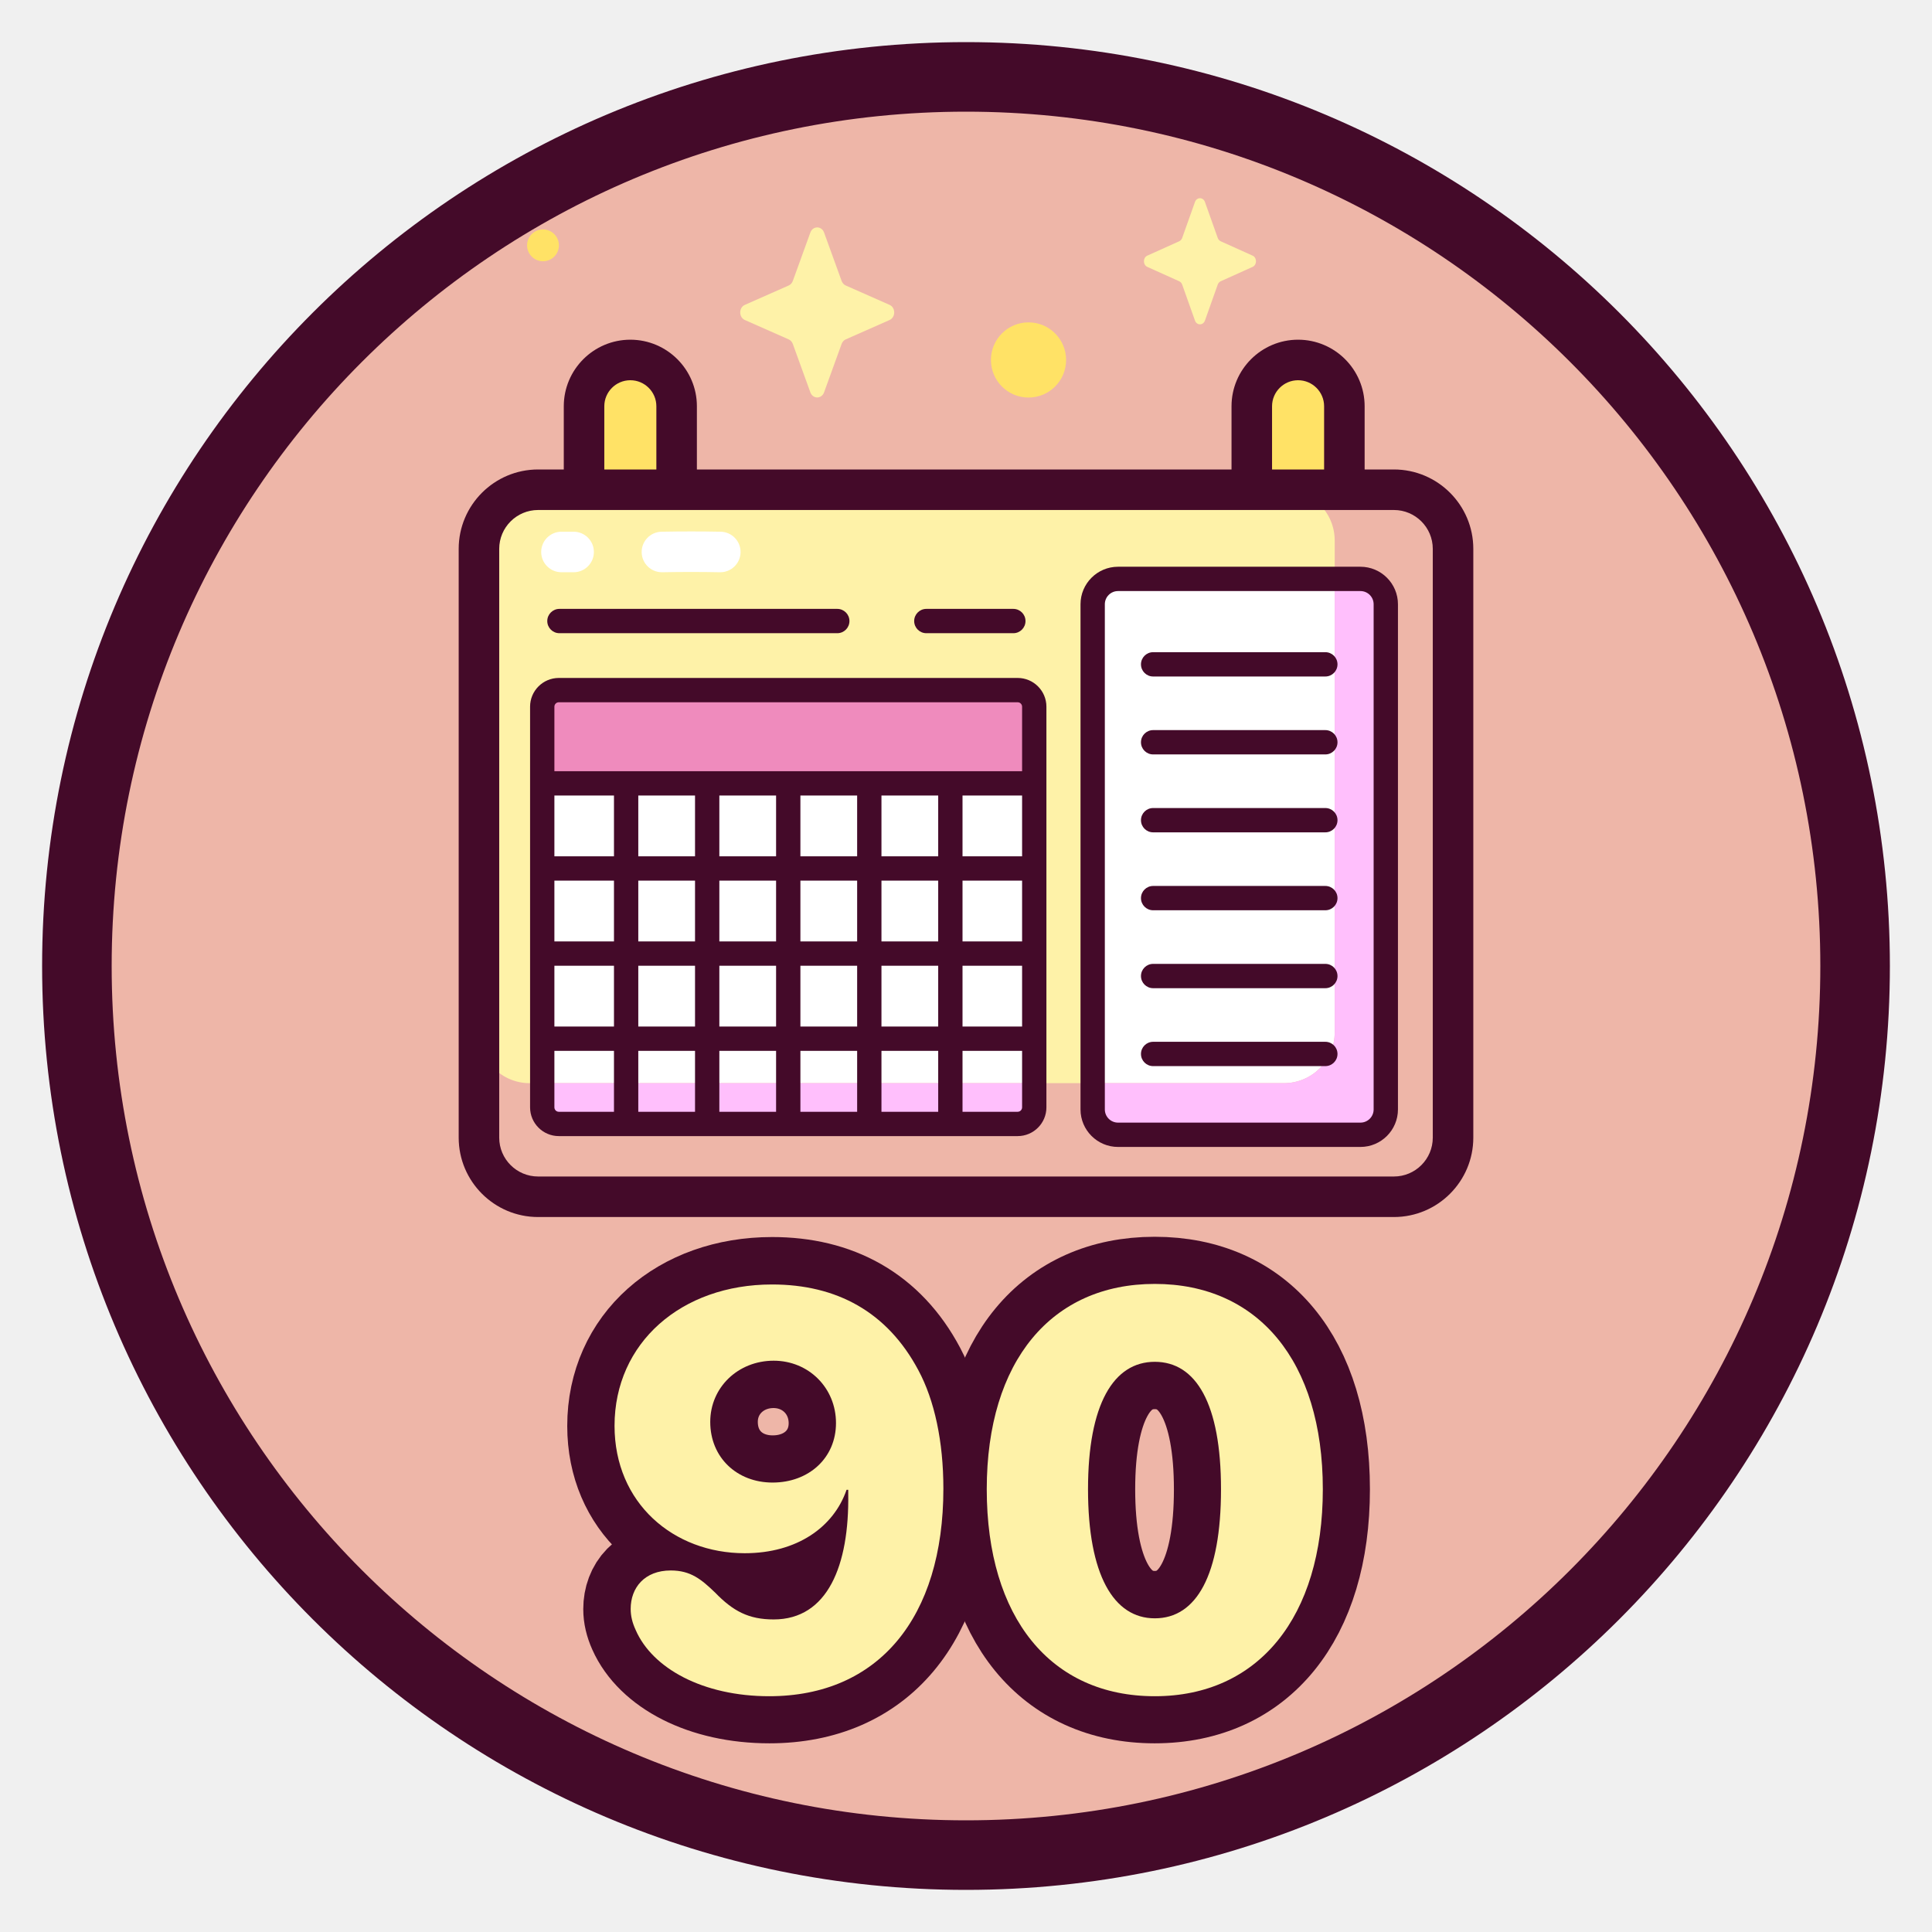
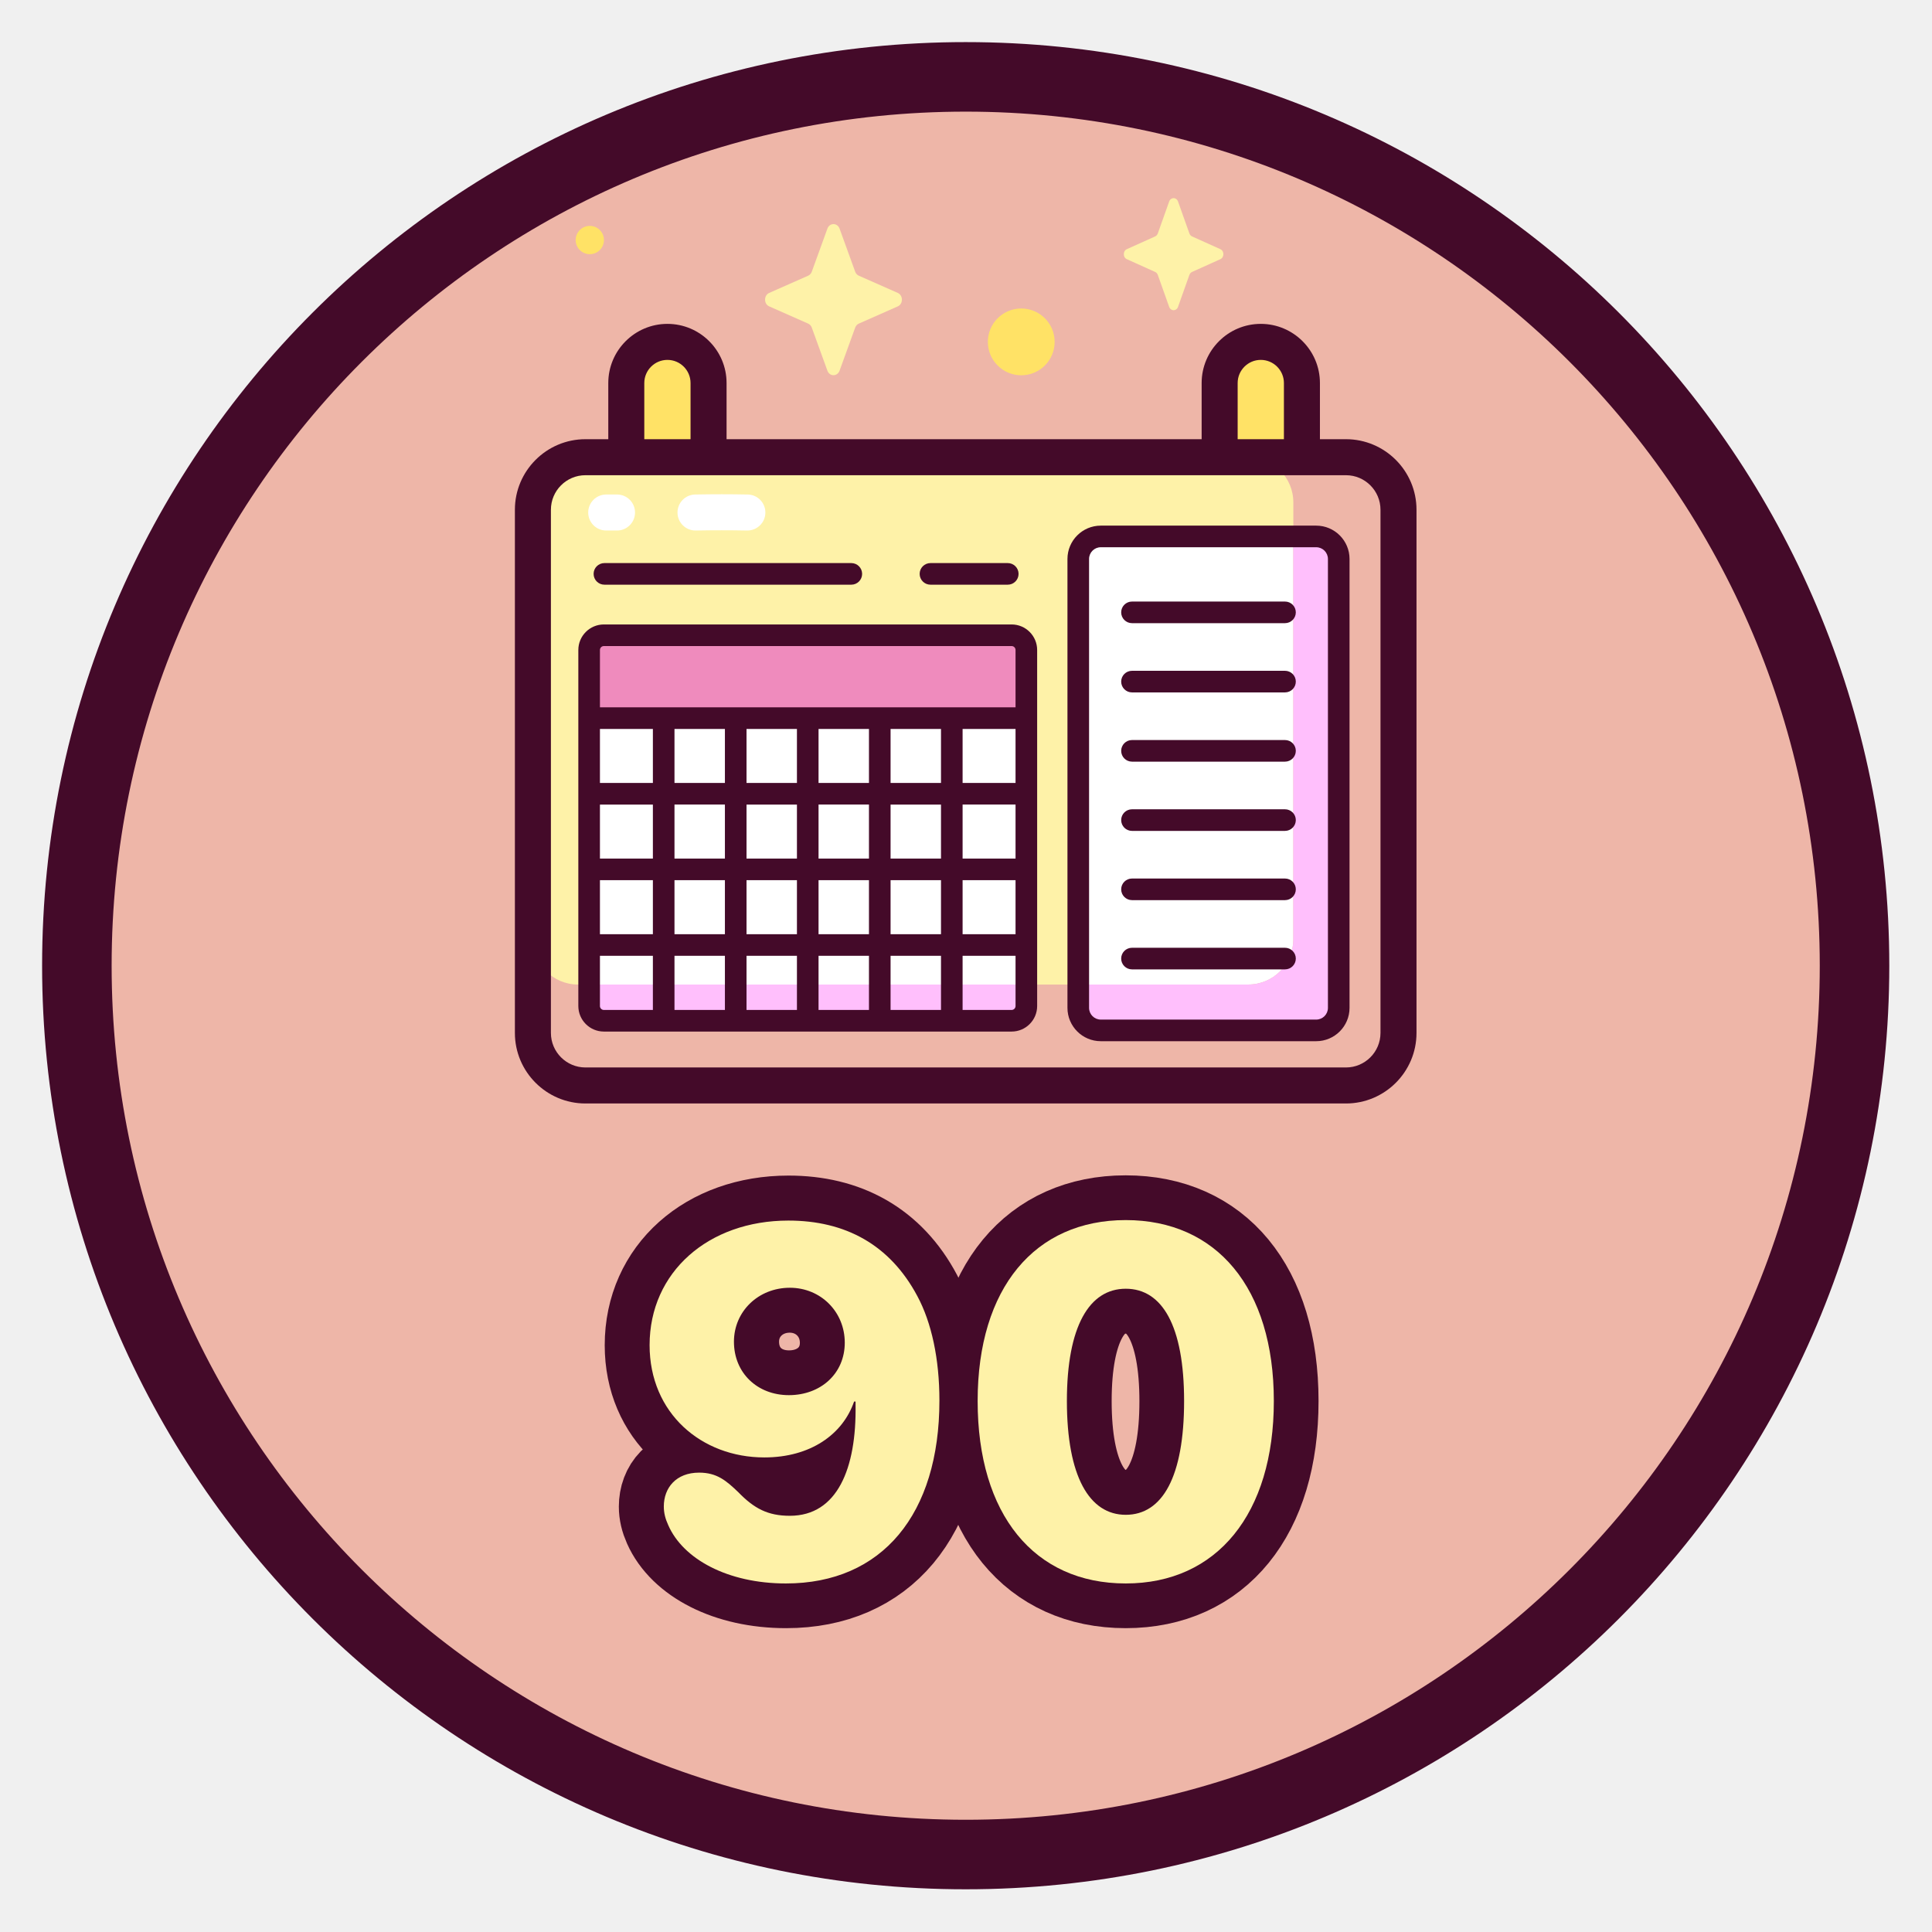
- <svg xmlns="http://www.w3.org/2000/svg" width="100%" height="100%" viewBox="0 0 256 256" version="1.1" xml:space="preserve" style="fill-rule:evenodd;clip-rule:evenodd;stroke-linecap:round;stroke-linejoin:round;stroke-miterlimit:1.5;">
-   <g transform="matrix(0.06144,0,0,0.06144,-0.265856,6.21668)">
-     <circle cx="2087.66" cy="1982.15" r="1917.5" style="fill:rgb(238,182,168);stroke:rgb(68,10,41);stroke-width:150px;" />
-   </g>
-   <g transform="matrix(0.06144,0,0,0.06144,34.285,21.5881)">
-     <path d="M1101.38,3306.29C1335.76,3306.29 1476.97,3138.12 1476.97,2858.63C1476.97,2756.68 1457.05,2668.79 1422.48,2603.16C1355.68,2477.19 1245.53,2418.59 1107.24,2418.59C910.954,2418.59 767.4,2544.57 767.4,2723.87C767.4,2890.86 893.962,2998.09 1048.06,2998.09C1161.15,2998.09 1239.66,2941.84 1267.79,2861.56L1271.31,2861.56L1271.31,2870.35C1273.65,3025.04 1227.36,3141.64 1110.76,3141.64C1056.85,3141.64 1023.45,3122.89 984.783,3083.63C954.9,3054.92 931.462,3036.17 888.689,3036.17C832.439,3036.17 801.97,3073.09 801.97,3118.79C801.97,3134.02 805.486,3148.67 812.517,3164.49C848.845,3246.52 958.415,3306.29 1101.38,3306.29ZM1108.41,2846.33C1031.66,2846.33 974.236,2792.42 974.236,2715.08C974.236,2640.66 1034,2583.24 1110.17,2583.24C1185.76,2583.24 1244.94,2641.84 1244.94,2718.01C1244.94,2793.01 1186.35,2846.33 1108.41,2846.33Z" style="fill:none;fill-rule:nonzero;stroke:rgb(68,10,41);stroke-width:204.17px;stroke-linecap:butt;stroke-miterlimit:2;" />
-     <path d="M1932.24,3306.29C2156.07,3306.29 2294.35,3136.37 2294.35,2860.39C2294.35,2582.66 2154.9,2418.01 1932.24,2418.01C1710.17,2418.01 1569.55,2583.24 1569.55,2860.98C1569.55,3137.54 1708.41,3306.29 1932.24,3306.29ZM1932.24,3138.71C1843.18,3138.71 1788.1,3045.55 1788.1,2860.39C1788.1,2676.41 1843.18,2585.59 1932.24,2585.59C2021.31,2585.59 2075.8,2675.82 2075.8,2860.98C2075.8,3045.55 2021.89,3138.71 1932.24,3138.71Z" style="fill:none;fill-rule:nonzero;stroke:rgb(68,10,41);stroke-width:204.17px;stroke-linecap:butt;stroke-miterlimit:2;" />
-     <g transform="matrix(1200,0,0,1200,720.525,3285.2)">
-       <path d="M0.317,0.018C0.513,0.018 0.63,-0.123 0.63,-0.355C0.63,-0.44 0.614,-0.514 0.585,-0.568C0.529,-0.673 0.438,-0.722 0.322,-0.722C0.159,-0.722 0.039,-0.617 0.039,-0.468C0.039,-0.329 0.145,-0.239 0.273,-0.239C0.367,-0.239 0.433,-0.286 0.456,-0.353L0.459,-0.353L0.459,-0.346C0.461,-0.217 0.422,-0.12 0.325,-0.12C0.28,-0.12 0.252,-0.135 0.22,-0.168C0.195,-0.192 0.176,-0.208 0.14,-0.208C0.093,-0.208 0.068,-0.177 0.068,-0.139C0.068,-0.126 0.071,-0.114 0.077,-0.101C0.107,-0.032 0.198,0.018 0.317,0.018ZM0.323,-0.366C0.259,-0.366 0.211,-0.411 0.211,-0.475C0.211,-0.537 0.261,-0.585 0.325,-0.585C0.388,-0.585 0.437,-0.536 0.437,-0.473C0.437,-0.41 0.388,-0.366 0.323,-0.366Z" style="fill:rgb(254,242,168);fill-rule:nonzero;" />
+ <svg xmlns="http://www.w3.org/2000/svg" width="100%" height="100%" viewBox="0 0 1067 1067" version="1.1" xml:space="preserve" style="fill-rule:evenodd;clip-rule:evenodd;stroke-linecap:round;stroke-linejoin:round;stroke-miterlimit:1.5;">
+   <circle cx="533.333" cy="533.333" r="490.88" style="fill:#eeb6a8;stroke:#440a29;stroke-width:38.4px;" />
+   <g transform="matrix(0.242956,0,0,0.242956,159.15,71.4763)">
+     <path d="M1131.9,3304.79c217.723,0 348.901,-156.216 348.901,-415.851c0,-94.71 -18.506,-176.356 -50.621,-237.319c-62.051,-117.026 -164.381,-171.457 -292.837,-171.457c-182.344,0 -315.699,117.027 -315.699,283.585c-0,155.128 117.57,254.736 260.724,254.736c105.051,0 177.988,-52.253 204.115,-126.824l3.266,0l-0,8.165c2.177,143.697 -40.823,252.015 -149.141,252.015c-50.076,-0 -81.101,-17.418 -117.026,-53.887c-27.759,-26.671 -49.532,-44.089 -89.266,-44.089c-52.254,0 -80.558,34.292 -80.558,76.748c0,14.152 3.266,27.759 9.798,42.456c33.747,76.203 135.532,131.722 268.344,131.722Zm6.531,-427.282c-71.304,0 -124.646,-50.076 -124.646,-121.925c-0,-69.127 55.519,-122.469 126.279,-122.469c70.216,0 125.191,54.431 125.191,125.191c0,69.671 -54.431,119.203 -126.824,119.203Z" style="fill:none;fill-rule:nonzero;stroke:#440a29;stroke-width:204.17px;stroke-linecap:butt;stroke-miterlimit:2;" />
+     <path d="M1903.73,3304.79c207.926,0 336.383,-157.849 336.383,-414.218c-0,-258.002 -129.546,-410.953 -336.383,-410.953c-206.292,0 -336.926,153.495 -336.926,411.497c-0,256.913 129.001,413.674 336.926,413.674Zm0,-155.672c-82.734,0 -133.899,-86.545 -133.899,-258.546c-0,-170.913 51.165,-255.281 133.899,-255.281c82.735,0 133.356,83.824 133.356,255.825c-0,171.457 -50.076,258.002 -133.356,258.002Z" style="fill:none;fill-rule:nonzero;stroke:#440a29;stroke-width:204.17px;stroke-linecap:butt;stroke-miterlimit:2;" />
+     <g transform="matrix(1114.74,0,0,1114.74,778.098,3285.2)">
+       <path d="M0.317,0.018c0.196,-0 0.313,-0.141 0.313,-0.373c0,-0.085 -0.016,-0.159 -0.045,-0.213c-0.056,-0.105 -0.147,-0.154 -0.263,-0.154c-0.163,-0 -0.283,0.105 -0.283,0.254c0,0.139 0.106,0.229 0.234,0.229c0.094,-0 0.16,-0.047 0.183,-0.114l0.003,-0l-0,0.007c0.002,0.129 -0.037,0.226 -0.134,0.226c-0.045,0 -0.073,-0.015 -0.105,-0.048c-0.025,-0.024 -0.044,-0.04 -0.08,-0.04c-0.047,0 -0.072,0.031 -0.072,0.069c-0,0.013 0.003,0.025 0.009,0.038c0.03,0.069 0.121,0.119 0.24,0.119Zm0.006,-0.384c-0.064,0 -0.112,-0.045 -0.112,-0.109c0,-0.062 0.05,-0.11 0.114,-0.11c0.063,0 0.112,0.049 0.112,0.112c0,0.063 -0.049,0.107 -0.114,0.107Z" style="fill:#fef2a8;fill-rule:nonzero;" />
    </g>
-     <g transform="matrix(1200,0,0,1200,1523.26,3285.2)">
-       <path d="M0.341,0.018C0.527,0.018 0.643,-0.124 0.643,-0.354C0.643,-0.585 0.526,-0.723 0.341,-0.723C0.156,-0.723 0.039,-0.585 0.039,-0.354C0.039,-0.123 0.154,0.018 0.341,0.018ZM0.341,-0.122C0.267,-0.122 0.221,-0.2 0.221,-0.354C0.221,-0.507 0.267,-0.583 0.341,-0.583C0.415,-0.583 0.46,-0.508 0.46,-0.354C0.46,-0.2 0.416,-0.122 0.341,-0.122Z" style="fill:rgb(254,242,168);fill-rule:nonzero;" />
+     <g transform="matrix(1114.74,0,0,1114.74,1523.8,3285.2)">
+       <path d="M0.341,0.018c0.186,-0 0.302,-0.142 0.302,-0.372c-0,-0.231 -0.117,-0.369 -0.302,-0.369c-0.185,0 -0.302,0.138 -0.302,0.369c-0,0.231 0.115,0.372 0.302,0.372Zm-0,-0.14c-0.074,-0 -0.12,-0.078 -0.12,-0.232c-0,-0.153 0.046,-0.229 0.12,-0.229c0.074,-0 0.119,0.075 0.119,0.229c0,0.154 -0.044,0.232 -0.119,0.232Z" style="fill:#fef2a8;fill-rule:nonzero;" />
    </g>
  </g>
-   <g transform="matrix(0.263672,0,0,0.263672,128,93.7624)">
-     <g transform="matrix(1,0,0,1,-256,-256)">
+   <g>
+     <g>
+       <path d="M368.604,286.268c-12.547,-0 -22.719,-10.171 -22.719,-22.719l0,-52.016c0,-12.547 10.172,-22.719 22.719,-22.719c12.547,0 22.718,10.171 22.718,22.719l-0,52.016c-0,12.547 -10.171,22.719 -22.718,22.719Z" style="fill:#ffe266;fill-rule:nonzero;" />
+       <path d="M696.304,286.268c-12.547,-0 -22.719,-10.171 -22.719,-22.719l0,-52.016c0,-12.547 10.171,-22.719 22.719,-22.719c12.547,0 22.718,10.171 22.718,22.719l-0,52.016c-0,12.547 -10.171,22.719 -22.718,22.719Z" style="fill:#ffe266;fill-rule:nonzero;" />
+       <path d="M743.342,599.482l-420.016,0c-16.025,0 -29.015,-12.99 -29.015,-29.014l-0,-288.95c-0,-16.025 12.99,-29.015 29.015,-29.015l420.016,-0c16.025,-0 29.015,12.99 29.015,29.015l-0,288.95c-0.001,16.024 -12.991,29.014 -29.015,29.014Z" style="fill:#fef2a8;fill-rule:nonzero;" />
+       <path d="M726.911,569.064l-118.97,0c-6.871,0 -12.441,-5.57 -12.441,-12.44l0,-247.923c0,-6.871 5.57,-12.44 12.441,-12.44l118.97,-0c6.872,-0 12.441,5.57 12.441,12.44l-0,247.923c-0,6.871 -5.569,12.44 -12.441,12.44Z" style="fill:#fff;fill-rule:nonzero;" />
+       <path d="M333.503,350.835l225.188,-0c4.494,-0 8.136,3.643 8.136,8.137l0,196.632c0,4.494 -3.642,8.136 -8.136,8.136l-225.188,0c-4.494,0 -8.136,-3.642 -8.136,-8.136l-0,-196.631c-0,-4.494 3.642,-8.138 8.136,-8.138Z" style="fill:#fff;fill-rule:nonzero;" />
+       <path d="M566.828,395.66l0,-36.688c0,-4.494 -3.643,-8.137 -8.136,-8.137l-225.189,-0c-4.494,-0 -8.136,3.643 -8.136,8.137l-0,36.688l241.461,0Z" style="fill:#ef8bbd;fill-rule:nonzero;" />
+       <path d="M743.342,252.503l-53.977,-0c13.76,-0 24.915,11.154 24.915,24.914l-0,241.407c-0,13.76 -11.155,24.915 -24.915,24.915l-370.139,0c-13.761,0 -24.915,-11.155 -24.915,-24.915l-0,51.643c-0,16.024 12.99,29.014 29.015,29.014l420.016,0c16.025,0 29.015,-12.99 29.015,-29.014l-0,-288.949c-0.001,-16.025 -12.991,-29.015 -29.015,-29.015Z" style="fill:#eeb6a8;fill-rule:nonzero;" />
      <g>
-         <g>
-           <path d="M87.317,181.085C74.469,181.085 64.053,170.67 64.053,157.821L64.053,104.557C64.053,91.709 74.469,81.293 87.317,81.293C100.165,81.293 110.58,91.708 110.58,104.557L110.58,157.821C110.58,170.669 100.165,181.085 87.317,181.085Z" style="fill:rgb(255,226,102);fill-rule:nonzero;" />
-           <path d="M422.882,181.085C410.034,181.085 399.618,170.67 399.618,157.821L399.618,104.557C399.618,91.709 410.033,81.293 422.882,81.293C435.73,81.293 446.145,91.708 446.145,104.557L446.145,157.821C446.145,170.669 435.73,181.085 422.882,181.085Z" style="fill:rgb(255,226,102);fill-rule:nonzero;" />
-           <path d="M471.049,501.817L40.952,501.817C24.543,501.817 11.241,488.515 11.241,472.106L11.241,176.221C11.241,159.812 24.543,146.51 40.952,146.51L471.049,146.51C487.458,146.51 500.76,159.812 500.76,176.221L500.76,472.106C500.759,488.515 487.457,501.817 471.049,501.817Z" style="fill:rgb(254,242,168);fill-rule:nonzero;" />
-           <path d="M454.224,470.669L332.398,470.669C325.362,470.669 319.659,464.965 319.659,457.93L319.659,204.057C319.659,197.021 325.362,191.318 332.398,191.318L454.224,191.318C461.26,191.318 466.963,197.022 466.963,204.057L466.963,457.93C466.963,464.966 461.26,470.669 454.224,470.669Z" style="fill:white;fill-rule:nonzero;" />
-           <path d="M51.374,247.202L281.966,247.202C286.568,247.202 290.298,250.932 290.298,255.534L290.298,456.885C290.298,461.487 286.568,465.217 281.966,465.217L51.374,465.217C46.772,465.217 43.042,461.487 43.042,456.885L43.042,255.535C43.042,250.933 46.772,247.202 51.374,247.202Z" style="fill:white;fill-rule:nonzero;" />
-           <path d="M290.299,293.103L290.299,255.534C290.299,250.932 286.568,247.202 281.967,247.202L51.374,247.202C46.772,247.202 43.042,250.932 43.042,255.534L43.042,293.103L290.299,293.103Z" style="fill:rgb(239,139,189);fill-rule:nonzero;" />
-           <path d="M471.049,146.51L415.776,146.51C429.867,146.51 441.289,157.932 441.289,172.022L441.289,419.223C441.289,433.313 429.867,444.736 415.776,444.736L36.754,444.736C22.663,444.736 11.241,433.313 11.241,419.223L11.241,472.105C11.241,488.514 24.543,501.816 40.952,501.816L471.049,501.816C487.458,501.816 500.76,488.514 500.76,472.105L500.76,176.221C500.759,159.812 487.457,146.51 471.049,146.51Z" style="fill:rgb(238,182,168);fill-rule:nonzero;" />
-           <g>
-             <path d="M51.374,465.218L281.966,465.218C286.568,465.218 290.298,461.488 290.298,456.886L290.298,444.737L43.042,444.737L43.042,456.886C43.042,461.488 46.772,465.218 51.374,465.218Z" style="fill:rgb(255,191,252);fill-rule:nonzero;" />
-             <path d="M454.224,191.318L441.289,191.318L441.289,419.224C441.289,433.314 429.867,444.737 415.776,444.737L319.659,444.737L319.659,457.93C319.659,464.966 325.362,470.669 332.398,470.669L454.224,470.669C461.26,470.669 466.963,464.965 466.963,457.93L466.963,204.057C466.963,197.022 461.259,191.318 454.224,191.318Z" style="fill:rgb(255,191,252);fill-rule:nonzero;" />
-           </g>
-         </g>
-         <g>
-           <g>
-             <path d="M471.048,136.327L456.329,136.327L456.329,104.558C456.329,86.115 441.324,71.11 422.881,71.11C404.438,71.11 389.434,86.115 389.434,104.558L389.434,136.327L120.764,136.327L120.764,104.558C120.764,86.115 105.759,71.11 87.317,71.11C68.875,71.11 53.87,86.115 53.87,104.558L53.87,136.327L40.952,136.327C18.954,136.327 1.057,154.224 1.057,176.221L1.057,472.107C1.057,494.103 18.954,512 40.952,512L471.048,512C493.046,512 510.943,494.103 510.943,472.106L510.943,176.22C510.943,154.223 493.046,136.327 471.048,136.327ZM409.802,104.558C409.802,97.345 415.669,91.477 422.881,91.477C430.094,91.477 435.961,97.345 435.961,104.558L435.961,136.327L409.801,136.327L409.801,104.558L409.802,104.558ZM74.237,104.558C74.237,97.345 80.104,91.477 87.316,91.477C94.529,91.477 100.396,97.345 100.396,104.558L100.396,136.327L74.236,136.327L74.236,104.558L74.237,104.558ZM490.576,472.106C490.576,482.873 481.816,491.633 471.048,491.633L40.952,491.633C30.185,491.633 21.424,482.874 21.424,472.106L21.424,176.22C21.424,165.453 30.184,156.693 40.952,156.693L471.048,156.693C481.815,156.693 490.576,165.452 490.576,176.22L490.576,472.106Z" style="fill:rgb(68,10,41);fill-rule:nonzero;" />
-             <path d="M454.223,185.208L332.397,185.208C322.004,185.208 313.548,193.664 313.548,204.057L313.548,457.93C313.548,468.323 322.004,476.78 332.397,476.78L454.223,476.78C464.616,476.78 473.073,468.324 473.073,457.93L473.073,204.057C473.073,193.664 464.617,185.208 454.223,185.208ZM460.853,457.93C460.853,461.586 457.879,464.559 454.224,464.559L332.397,464.559C328.741,464.559 325.768,461.585 325.768,457.93L325.768,204.057C325.768,200.401 328.742,197.428 332.397,197.428L454.223,197.428C457.879,197.428 460.852,200.401 460.852,204.057L460.852,457.93L460.853,457.93Z" style="fill:rgb(68,10,41);fill-rule:nonzero;" />
-             <path d="M281.966,241.093L51.374,241.093C43.411,241.093 36.932,247.572 36.932,255.535L36.932,456.886C36.932,464.85 43.411,471.329 51.374,471.329L281.966,471.329C289.93,471.329 296.409,464.85 296.409,456.886L296.409,255.534C296.409,247.572 289.93,241.093 281.966,241.093ZM51.374,253.313L281.966,253.313C283.191,253.313 284.189,254.31 284.189,255.535L284.189,287.962L49.152,287.962L49.152,255.535C49.152,254.309 50.149,253.313 51.374,253.313ZM132.046,342.953L160.56,342.953L160.56,373.504L132.046,373.504L132.046,342.953ZM119.826,373.503L91.312,373.503L91.312,342.952L119.826,342.952L119.826,373.503ZM160.56,385.723L160.56,416.273L132.046,416.273L132.046,385.723L160.56,385.723ZM172.781,385.723L201.295,385.723L201.295,416.273L172.781,416.273L172.781,385.723ZM172.781,373.503L172.781,342.952L201.295,342.952L201.295,373.503L172.781,373.503ZM213.515,342.953L242.029,342.953L242.029,373.504L213.515,373.504L213.515,342.953ZM213.515,330.732L213.515,300.182L242.029,300.182L242.029,330.732L213.515,330.732ZM201.294,330.732L172.78,330.732L172.78,300.182L201.294,300.182L201.294,330.732ZM160.56,330.732L132.046,330.732L132.046,300.182L160.56,300.182L160.56,330.732ZM119.826,330.732L91.312,330.732L91.312,300.182L119.826,300.182L119.826,330.732ZM79.092,330.732L49.152,330.732L49.152,300.182L79.092,300.182L79.092,330.732ZM79.092,342.953L79.092,373.504L49.152,373.504L49.152,342.953L79.092,342.953ZM79.092,385.723L79.092,416.273L49.152,416.273L49.152,385.723L79.092,385.723ZM91.312,385.723L119.826,385.723L119.826,416.273L91.312,416.273L91.312,385.723ZM119.826,428.494L119.826,459.108L91.312,459.108L91.312,428.494L119.826,428.494ZM132.046,428.494L160.56,428.494L160.56,459.108L132.046,459.108L132.046,428.494ZM172.781,428.494L201.295,428.494L201.295,459.108L172.781,459.108L172.781,428.494ZM213.515,428.494L242.029,428.494L242.029,459.108L213.515,459.108L213.515,428.494ZM213.515,416.274L213.515,385.724L242.029,385.724L242.029,416.274L213.515,416.274ZM254.249,385.723L284.189,385.723L284.189,416.273L254.249,416.273L254.249,385.723ZM254.249,373.503L254.249,342.952L284.189,342.952L284.189,373.503L254.249,373.503ZM254.249,330.732L254.249,300.182L284.189,300.182L284.189,330.732L254.249,330.732ZM49.152,456.886L49.152,428.494L79.092,428.494L79.092,459.108L51.374,459.108C50.149,459.108 49.152,458.111 49.152,456.886ZM281.966,459.108L254.249,459.108L254.249,428.494L284.189,428.494L284.189,456.886C284.189,458.111 283.191,459.108 281.966,459.108Z" style="fill:rgb(68,10,41);fill-rule:nonzero;" />
-             <path d="M51.683,218.606L191.315,218.606C194.689,218.606 197.425,215.87 197.425,212.496C197.425,209.122 194.689,206.386 191.315,206.386L51.683,206.386C48.309,206.386 45.573,209.122 45.573,212.496C45.573,215.87 48.309,218.606 51.683,218.606Z" style="fill:rgb(68,10,41);fill-rule:nonzero;" />
-             <path d="M236.069,218.606L279.789,218.606C283.163,218.606 285.899,215.87 285.899,212.496C285.899,209.122 283.163,206.386 279.789,206.386L236.069,206.386C232.695,206.386 229.959,209.122 229.959,212.496C229.959,215.87 232.695,218.606 236.069,218.606Z" style="fill:rgb(68,10,41);fill-rule:nonzero;" />
-             <path d="M436.58,228.144L350.041,228.144C346.667,228.144 343.931,230.88 343.931,234.254C343.931,237.628 346.667,240.364 350.041,240.364L436.58,240.364C439.954,240.364 442.69,237.628 442.69,234.254C442.69,230.88 439.955,228.144 436.58,228.144Z" style="fill:rgb(68,10,41);fill-rule:nonzero;" />
-             <path d="M436.58,267.304L350.041,267.304C346.667,267.304 343.931,270.04 343.931,273.414C343.931,276.788 346.667,279.524 350.041,279.524L436.58,279.524C439.954,279.524 442.69,276.788 442.69,273.414C442.69,270.04 439.955,267.304 436.58,267.304Z" style="fill:rgb(68,10,41);fill-rule:nonzero;" />
-             <path d="M436.58,306.463L350.041,306.463C346.667,306.463 343.931,309.199 343.931,312.573C343.931,315.947 346.667,318.683 350.041,318.683L436.58,318.683C439.954,318.683 442.69,315.947 442.69,312.573C442.69,309.199 439.955,306.463 436.58,306.463Z" style="fill:rgb(68,10,41);fill-rule:nonzero;" />
-             <path d="M436.58,345.623L350.041,345.623C346.667,345.623 343.931,348.359 343.931,351.733C343.931,355.107 346.667,357.843 350.041,357.843L436.58,357.843C439.954,357.843 442.69,355.107 442.69,351.733C442.69,348.359 439.955,345.623 436.58,345.623Z" style="fill:rgb(68,10,41);fill-rule:nonzero;" />
-             <path d="M436.58,384.782L350.041,384.782C346.667,384.782 343.931,387.518 343.931,390.892C343.931,394.266 346.667,397.002 350.041,397.002L436.58,397.002C439.954,397.002 442.69,394.266 442.69,390.892C442.69,387.518 439.955,384.782 436.58,384.782Z" style="fill:rgb(68,10,41);fill-rule:nonzero;" />
-             <path d="M436.58,423.941L350.041,423.941C346.667,423.941 343.931,426.677 343.931,430.051C343.931,433.425 346.667,436.161 350.041,436.161L436.58,436.161C439.954,436.161 442.69,433.425 442.69,430.051C442.69,426.677 439.955,423.941 436.58,423.941Z" style="fill:rgb(68,10,41);fill-rule:nonzero;" />
-           </g>
-           <path d="M103.19,187.972C97.654,187.972 93.115,183.536 93.012,177.977C92.908,172.353 97.383,167.711 103.006,167.608C113.388,167.416 122.554,167.418 132.723,167.608C138.346,167.713 142.819,172.358 142.713,177.982C142.608,183.605 137.936,188.07 132.339,187.971C122.433,187.784 113.501,187.784 103.382,187.971C103.318,187.971 103.253,187.972 103.19,187.972Z" style="fill:white;fill-rule:nonzero;" />
-           <path d="M58.813,187.972L52.7,187.972C47.076,187.972 42.516,183.412 42.516,177.789C42.516,172.165 47.076,167.605 52.7,167.605L58.813,167.605C64.437,167.605 68.996,172.165 68.996,177.789C68.996,183.412 64.436,187.972 58.813,187.972Z" style="fill:white;fill-rule:nonzero;" />
-         </g>
-         <g>
-           <path d="M306.304,81.294C306.304,91.725 297.848,100.181 287.417,100.181C276.986,100.181 268.53,91.725 268.53,81.294C268.53,70.863 276.986,62.407 287.417,62.407C297.848,62.407 306.304,70.863 306.304,81.294Z" style="fill:rgb(255,226,102);fill-rule:nonzero;" />
-           <path d="M51.421,23.694C51.421,28.112 47.84,31.693 43.423,31.693C39.005,31.693 35.424,28.112 35.424,23.694C35.424,19.276 39.005,15.696 43.423,15.696C47.84,15.696 51.421,19.277 51.421,23.694Z" style="fill:rgb(255,226,102);fill-rule:nonzero;" />
-           <g>
-             <path d="M376.082,1.912L382.498,19.954C382.773,20.726 383.316,21.339 384.003,21.648L400.032,28.87C402.296,29.89 402.296,33.498 400.032,34.519L384.003,41.741C383.317,42.05 382.773,42.662 382.498,43.435L376.082,61.477C375.176,64.026 371.97,64.026 371.063,61.477L364.647,43.435C364.372,42.662 363.829,42.05 363.142,41.741L347.113,34.519C344.849,33.499 344.849,29.891 347.113,28.87L363.142,21.648C363.828,21.339 364.372,20.727 364.647,19.954L371.063,1.912C371.97,-0.637 375.176,-0.637 376.082,1.912Z" style="fill:rgb(254,242,168);fill-rule:nonzero;" />
-             <path d="M184.678,17.261L193.494,41.583C193.872,42.624 194.619,43.45 195.562,43.867L217.587,53.603C220.699,54.978 220.699,59.843 217.587,61.218L195.562,70.954C194.619,71.371 193.872,72.196 193.494,73.237L184.678,97.559C183.432,100.995 179.028,100.995 177.782,97.559L168.966,73.237C168.588,72.196 167.841,71.37 166.898,70.954L144.873,61.218C141.761,59.843 141.761,54.978 144.873,53.603L166.898,43.867C167.841,43.45 168.588,42.625 168.966,41.583L177.782,17.261C179.028,13.825 183.433,13.825 184.678,17.261Z" style="fill:rgb(254,242,168);fill-rule:nonzero;" />
-           </g>
-         </g>
+         <path d="M333.503,563.741l225.188,0c4.494,0 8.136,-3.642 8.136,-8.137l0,-11.864l-241.46,0l-0,11.864c-0,4.495 3.642,8.137 8.136,8.137Z" style="fill:#ffbffc;fill-rule:nonzero;" />
+         <path d="M726.911,296.261l-12.631,-0l-0,222.564c-0,13.76 -11.155,24.915 -24.915,24.915l-93.865,0l0,12.884c0,6.871 5.57,12.44 12.441,12.44l118.97,0c6.872,0 12.441,-5.57 12.441,-12.44l-0,-247.923c-0,-6.87 -5.57,-12.44 -12.441,-12.44Z" style="fill:#ffbffc;fill-rule:nonzero;" />
+       </g>
+     </g>
+     <g>
+       <g>
+         <path d="M743.341,242.559l-14.374,-0l0,-31.025c0,-18.011 -14.653,-32.664 -32.664,-32.664c-18.011,0 -32.663,14.653 -32.663,32.664l-0,31.025l-262.373,-0l-0,-31.025c-0,-18.011 -14.653,-32.664 -32.663,-32.664c-18.01,0 -32.663,14.653 -32.663,32.664l-0,31.025l-12.615,-0c-21.483,-0 -38.96,17.477 -38.96,38.959l-0,288.951c-0,21.48 17.477,38.958 38.96,38.958l420.015,-0c21.483,-0 38.96,-17.478 38.96,-38.959l0,-288.951c0,-21.482 -17.477,-38.958 -38.96,-38.958Zm-59.81,-31.025c-0,-7.044 5.729,-12.774 12.772,-12.774c7.044,-0 12.773,5.73 12.773,12.774l0,31.025l-25.546,-0l-0,-31.025l0.001,0Zm-327.701,0c0,-7.044 5.73,-12.774 12.773,-12.774c7.044,-0 12.773,5.73 12.773,12.774l0,31.025l-25.547,-0l0,-31.025l0.001,0Zm406.581,358.934c0,10.514 -8.554,19.069 -19.07,19.069l-420.015,0c-10.515,0 -19.071,-8.554 -19.071,-19.069l0,-288.951c0,-10.515 8.555,-19.07 19.071,-19.07l420.015,0c10.515,0 19.07,8.554 19.07,19.07l0,288.951Z" style="fill:#440a29;fill-rule:nonzero;" />
+         <path d="M726.91,290.294l-118.97,-0c-10.15,-0 -18.407,8.258 -18.407,18.407l-0,247.923c-0,10.149 8.257,18.408 18.407,18.408l118.97,0c10.15,0 18.409,-8.258 18.409,-18.408l-0,-247.923c-0,-10.149 -8.258,-18.407 -18.409,-18.407Zm6.475,266.33c0,3.57 -2.904,6.474 -6.474,6.474l-118.971,-0c-3.571,-0 -6.474,-2.905 -6.474,-6.474l0,-247.923c0,-3.57 2.904,-6.473 6.474,-6.473l118.97,-0c3.571,-0 6.474,2.903 6.474,6.473l0,247.923l0.001,0Z" style="fill:#440a29;fill-rule:nonzero;" />
+         <path d="M558.691,344.869l-225.188,0c-7.776,0 -14.103,6.327 -14.103,14.104l-0,196.631c-0,7.778 6.327,14.105 14.103,14.105l225.188,-0c7.777,-0 14.104,-6.327 14.104,-14.105l0,-196.632c0,-7.776 -6.327,-14.103 -14.104,-14.103Zm-225.188,11.934l225.188,-0c1.196,-0 2.171,0.973 2.171,2.17l-0,31.667l-229.529,-0l0,-31.667c0,-1.198 0.974,-2.17 2.17,-2.17Zm78.782,87.539l27.845,-0l0,29.835l-27.845,-0l-0,-29.835Zm-11.934,29.834l-27.846,-0l0,-29.835l27.846,-0l-0,29.835Zm39.779,11.933l0,29.834l-27.845,0l-0,-29.834l27.845,0Zm11.935,0l27.845,0l0,29.834l-27.845,0l-0,-29.834Zm-0,-11.933l-0,-29.835l27.845,-0l0,29.835l-27.845,-0Zm39.779,-29.834l27.846,-0l-0,29.835l-27.846,-0l0,-29.835Zm0,-11.935l0,-29.834l27.846,0l-0,29.834l-27.846,0Zm-11.934,0l-27.846,0l-0,-29.834l27.846,0l-0,29.834Zm-39.78,0l-27.845,0l-0,-29.834l27.845,0l0,29.834Zm-39.779,0l-27.846,0l0,-29.834l27.846,0l-0,29.834Zm-39.779,0l-29.239,0l0,-29.834l29.239,0l-0,29.834Zm-0,11.935l-0,29.835l-29.239,-0l0,-29.835l29.239,-0Zm-0,41.767l-0,29.834l-29.239,0l0,-29.834l29.239,0Zm11.933,0l27.846,0l-0,29.834l-27.846,0l0,-29.834Zm27.846,41.769l-0,29.896l-27.846,0l0,-29.896l27.846,-0Zm11.934,-0l27.845,-0l0,29.896l-27.845,0l-0,-29.896Zm39.78,-0l27.845,-0l0,29.896l-27.845,0l-0,-29.896Zm39.779,-0l27.846,-0l-0,29.896l-27.846,0l0,-29.896Zm0,-11.934l0,-29.834l27.846,0l-0,29.834l-27.846,0Zm39.779,-29.835l29.239,0l-0,29.834l-29.239,0l0,-29.834Zm0,-11.933l0,-29.835l29.239,-0l-0,29.835l-29.239,-0Zm0,-41.769l0,-29.834l29.239,0l-0,29.834l-29.239,0Zm-200.29,123.197l0,-27.726l29.239,-0l-0,29.896l-27.069,0c-1.196,0 -2.17,-0.973 -2.17,-2.17Zm227.358,2.17l-27.068,0l0,-29.896l29.239,-0l-0,27.726c-0,1.197 -0.975,2.17 -2.171,2.17Z" style="fill:#440a29;fill-rule:nonzero;" />
+         <path d="M333.805,322.909l136.359,0c3.295,0 5.967,-2.672 5.967,-5.967c0,-3.295 -2.672,-5.966 -5.967,-5.966l-136.359,-0c-3.295,-0 -5.967,2.671 -5.967,5.966c0,3.295 2.672,5.967 5.967,5.967Z" style="fill:#440a29;fill-rule:nonzero;" />
+         <path d="M513.869,322.909l42.696,0c3.295,0 5.967,-2.672 5.967,-5.967c-0,-3.295 -2.672,-5.966 -5.967,-5.966l-42.696,-0c-3.294,-0 -5.966,2.671 -5.966,5.966c-0,3.295 2.672,5.967 5.966,5.967Z" style="fill:#440a29;fill-rule:nonzero;" />
+         <path d="M709.681,332.224l-84.511,-0c-3.295,-0 -5.967,2.672 -5.967,5.966c0,3.295 2.672,5.967 5.967,5.967l84.511,0c3.295,0 5.967,-2.672 5.967,-5.967c-0,-3.294 -2.671,-5.966 -5.967,-5.966Z" style="fill:#440a29;fill-rule:nonzero;" />
+         <path d="M709.681,370.466l-84.511,-0c-3.295,-0 -5.967,2.672 -5.967,5.967c0,3.295 2.672,5.966 5.967,5.966l84.511,0c3.295,0 5.967,-2.671 5.967,-5.966c-0,-3.295 -2.671,-5.967 -5.967,-5.967Z" style="fill:#440a29;fill-rule:nonzero;" />
+         <path d="M709.681,408.707l-84.511,0c-3.295,0 -5.967,2.672 -5.967,5.967c0,3.295 2.672,5.967 5.967,5.967l84.511,-0c3.295,-0 5.967,-2.672 5.967,-5.967c-0,-3.295 -2.671,-5.967 -5.967,-5.967Z" style="fill:#440a29;fill-rule:nonzero;" />
+         <path d="M709.681,446.949l-84.511,0c-3.295,0 -5.967,2.672 -5.967,5.967c0,3.295 2.672,5.967 5.967,5.967l84.511,-0c3.295,-0 5.967,-2.672 5.967,-5.967c-0,-3.295 -2.671,-5.967 -5.967,-5.967Z" style="fill:#440a29;fill-rule:nonzero;" />
+         <path d="M709.681,485.19l-84.511,0c-3.295,0 -5.967,2.672 -5.967,5.967c0,3.295 2.672,5.967 5.967,5.967l84.511,0c3.295,0 5.967,-2.672 5.967,-5.967c-0,-3.295 -2.671,-5.967 -5.967,-5.967Z" style="fill:#440a29;fill-rule:nonzero;" />
+         <path d="M709.681,523.432l-84.511,-0c-3.295,-0 -5.967,2.672 -5.967,5.966c0,3.295 2.672,5.967 5.967,5.967l84.511,0c3.295,0 5.967,-2.672 5.967,-5.967c-0,-3.294 -2.671,-5.966 -5.967,-5.966Z" style="fill:#440a29;fill-rule:nonzero;" />
+       </g>
+       <path d="M384.105,292.993c-5.406,0 -9.839,-4.332 -9.94,-9.761c-0.101,-5.492 4.269,-10.025 9.76,-10.126c10.139,-0.187 19.09,-0.185 29.021,0c5.491,0.103 9.859,4.639 9.755,10.131c-0.102,5.492 -4.665,9.852 -10.13,9.755c-9.674,-0.182 -18.397,-0.182 -28.279,0c-0.062,0 -0.126,0.001 -0.187,0.001Z" style="fill:#fff;fill-rule:nonzero;" />
+       <path d="M340.768,292.993l-5.97,0c-5.492,0 -9.945,-4.453 -9.945,-9.944c-0,-5.492 4.453,-9.945 9.945,-9.945l5.97,-0c5.492,-0 9.944,4.453 9.944,9.945c0,5.491 -4.453,9.944 -9.944,9.944Z" style="fill:#fff;fill-rule:nonzero;" />
+     </g>
+     <g>
+       <path d="M582.458,188.815c0,10.187 -8.257,18.445 -18.444,18.445c-10.187,-0 -18.444,-8.258 -18.444,-18.445c-0,-10.186 8.257,-18.444 18.444,-18.444c10.187,0 18.444,8.258 18.444,18.444Z" style="fill:#ffe266;fill-rule:nonzero;" />
+       <path d="M333.549,132.565c0,4.315 -3.497,7.812 -7.81,7.812c-4.315,-0 -7.812,-3.497 -7.812,-7.812c0,-4.314 3.497,-7.81 7.812,-7.81c4.313,-0 7.81,3.497 7.81,7.81Z" style="fill:#ffe266;fill-rule:nonzero;" />
+       <g>
+         <path d="M650.601,111.294l6.266,17.619c0.268,0.754 0.798,1.353 1.469,1.654l15.654,7.053c2.211,0.996 2.211,4.52 -0,5.517l-15.654,7.052c-0.67,0.302 -1.201,0.9 -1.469,1.655l-6.266,17.619c-0.885,2.489 -4.016,2.489 -4.901,-0l-6.266,-17.619c-0.269,-0.755 -0.799,-1.353 -1.47,-1.655l-15.653,-7.052c-2.211,-0.996 -2.211,-4.52 -0,-5.517l15.653,-7.053c0.67,-0.301 1.201,-0.899 1.47,-1.654l6.266,-17.619c0.885,-2.489 4.016,-2.489 4.901,-0Z" style="fill:#fef2a8;fill-rule:nonzero;" />
+         <path d="M463.683,126.283l8.609,23.752c0.369,1.017 1.099,1.823 2.02,2.231l21.509,9.507c3.039,1.343 3.039,6.094 -0,7.437l-21.509,9.508c-0.921,0.407 -1.651,1.213 -2.02,2.229l-8.609,23.752c-1.217,3.356 -5.518,3.356 -6.734,0l-8.61,-23.752c-0.369,-1.016 -1.098,-1.823 -2.019,-2.229l-21.509,-9.508c-3.039,-1.343 -3.039,-6.094 -0,-7.437l21.509,-9.507c0.921,-0.408 1.65,-1.213 2.019,-2.231l8.61,-23.752c1.216,-3.355 5.518,-3.355 6.734,0Z" style="fill:#fef2a8;fill-rule:nonzero;" />
      </g>
    </g>
  </g>
</svg>
